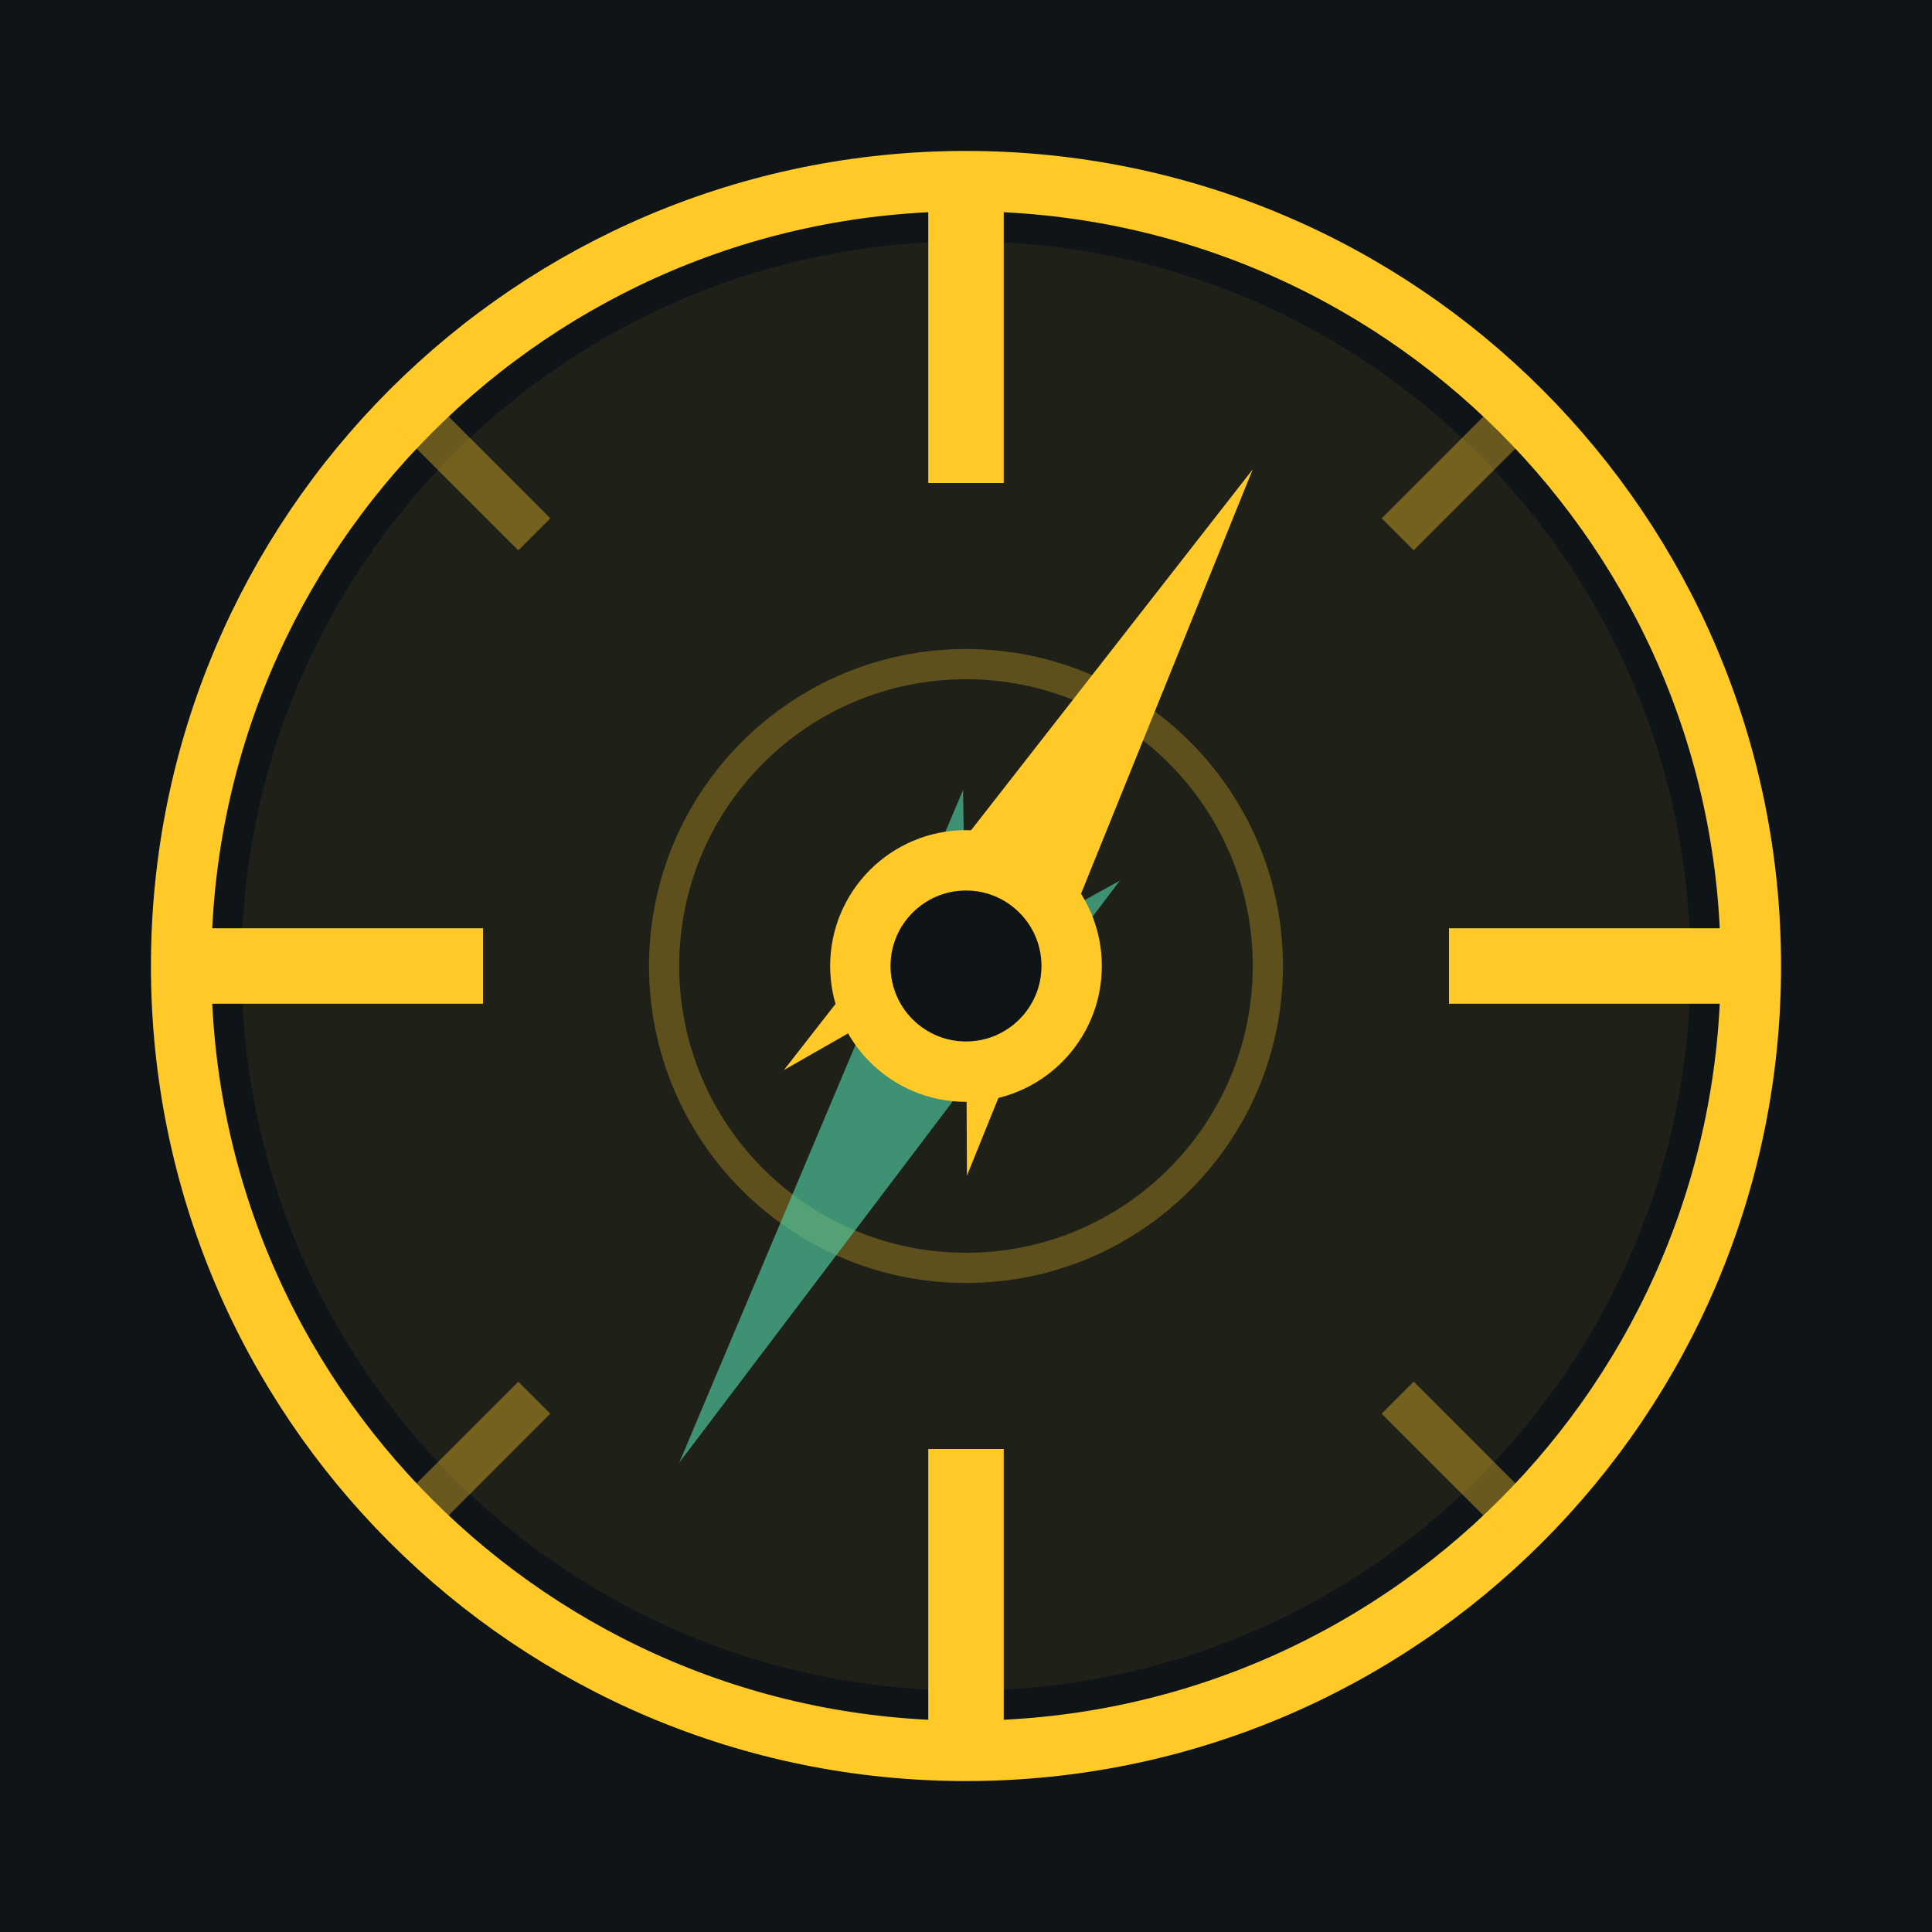
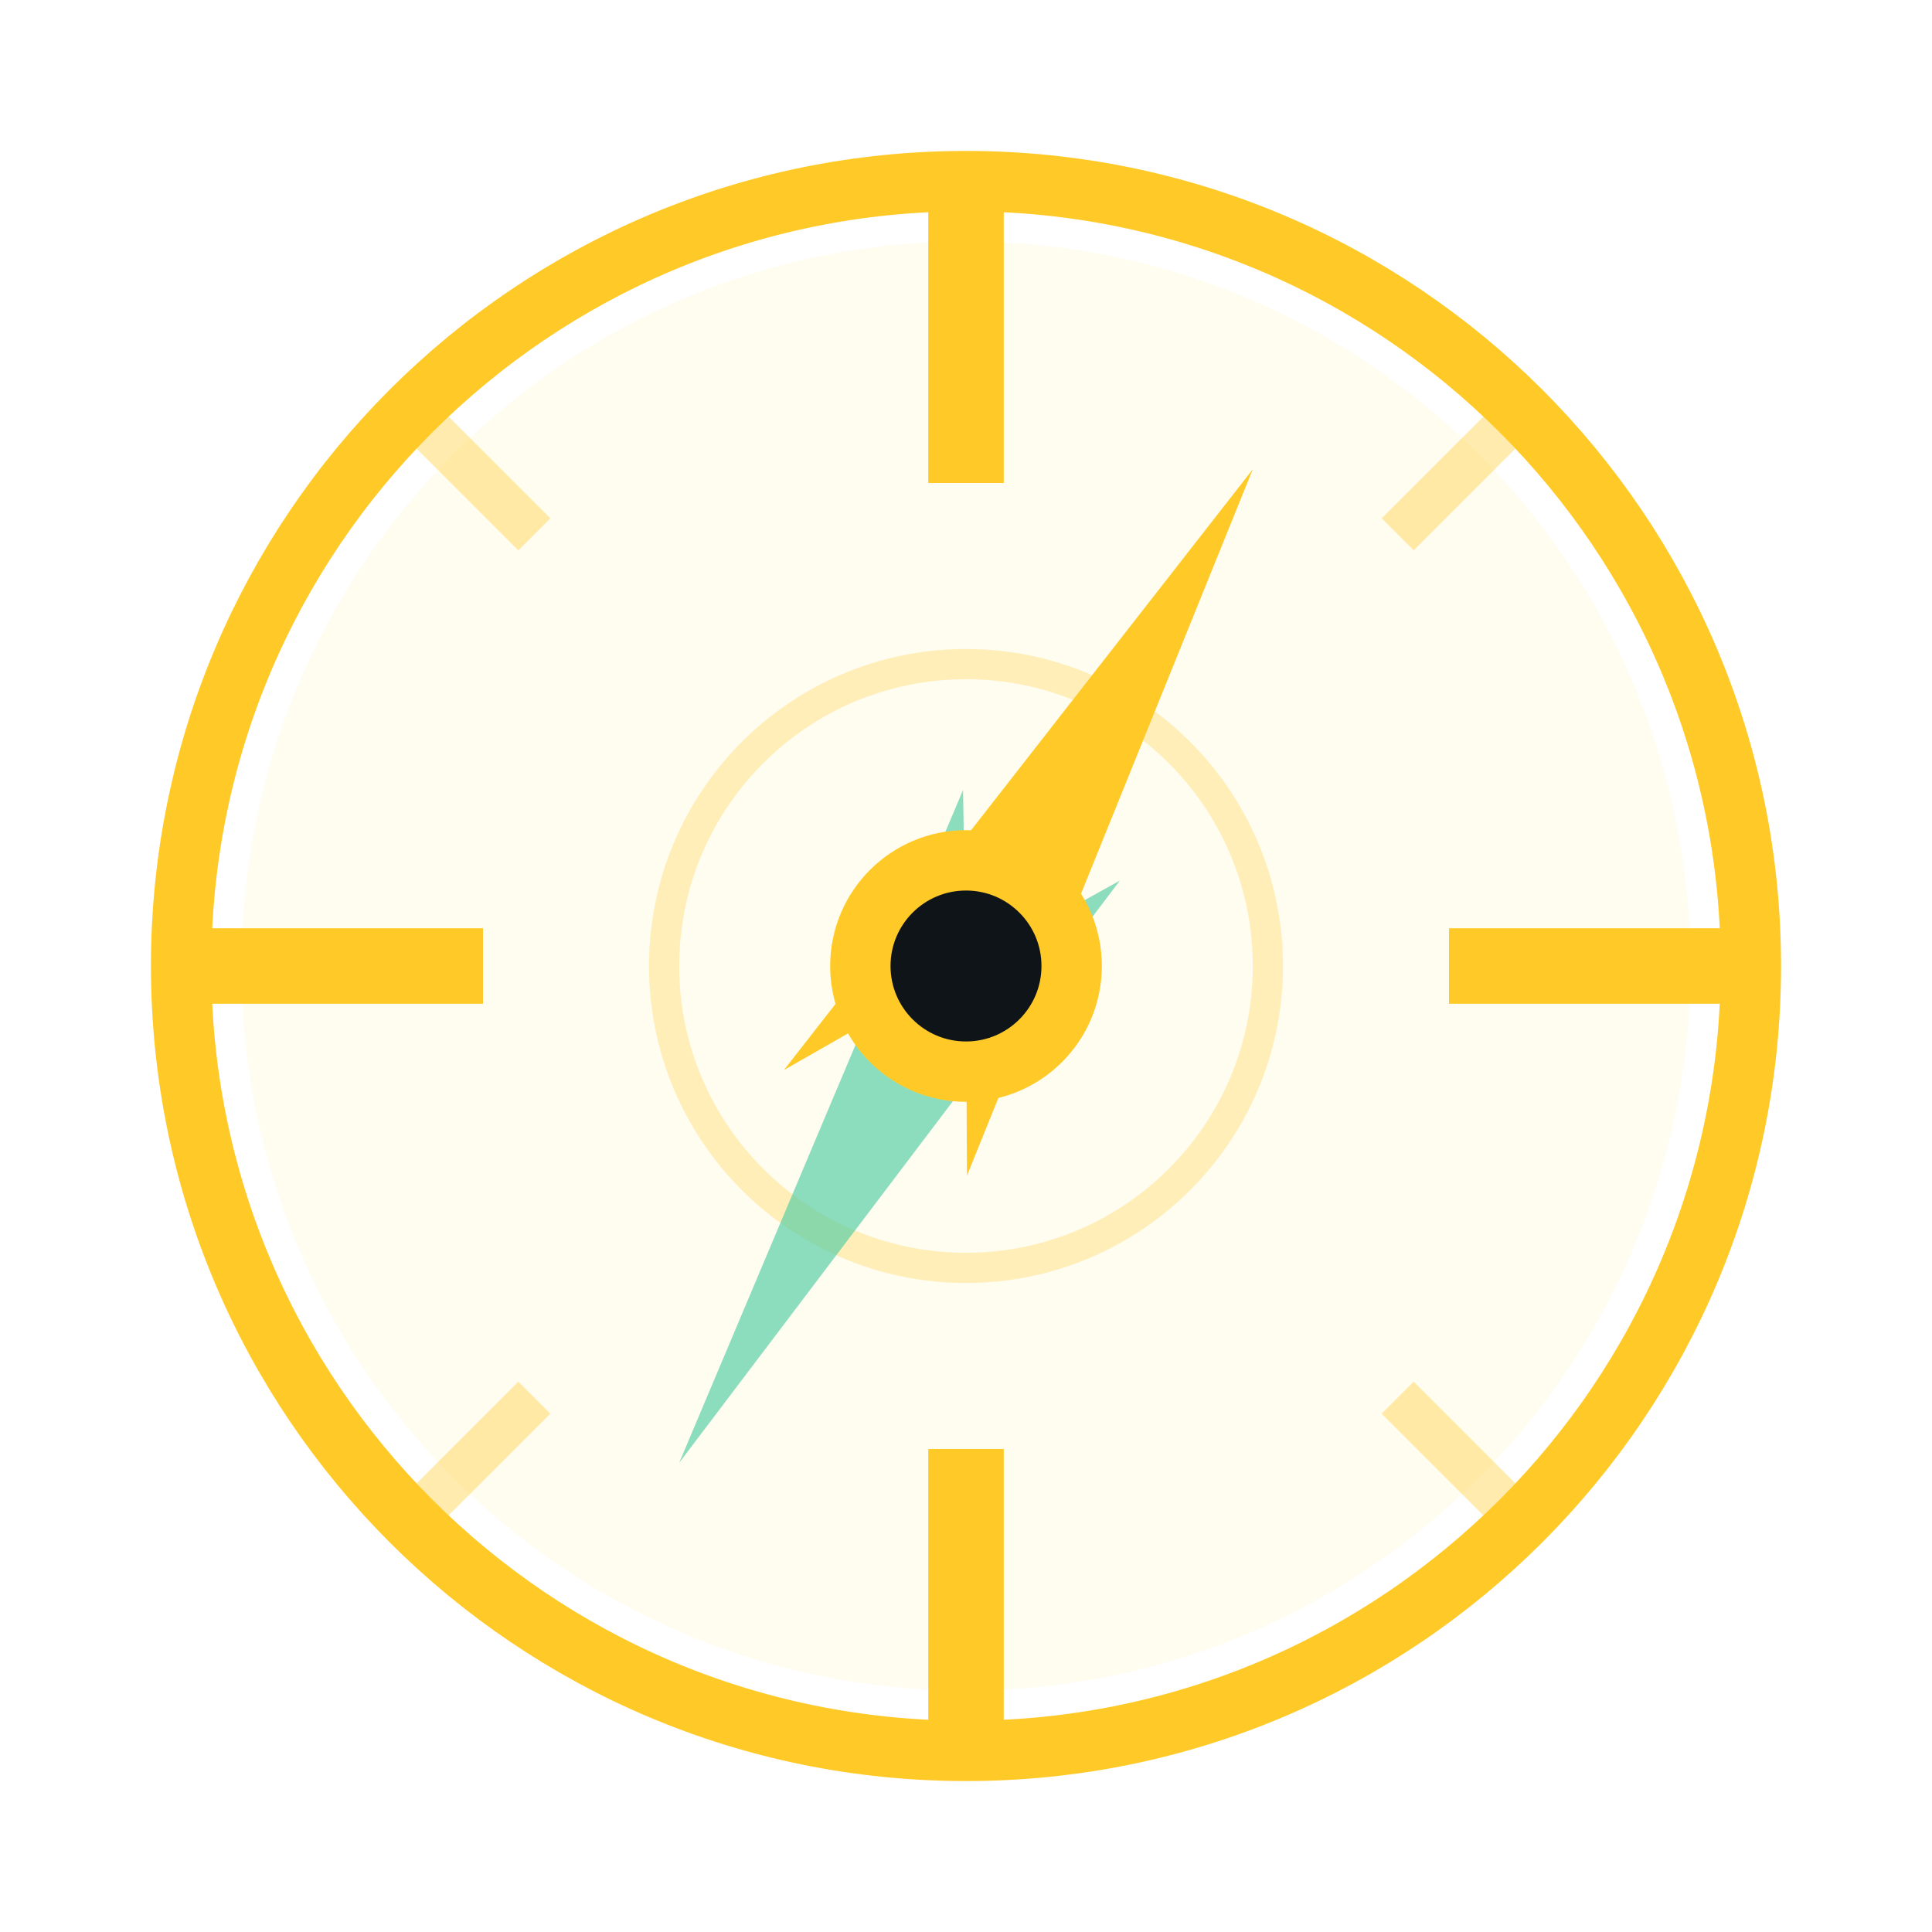
<svg xmlns="http://www.w3.org/2000/svg" id="col-qibla" viewBox="0 0 64 64" width="64" height="64">
-   <rect width="64" height="64" fill="#0f1419" />
  <circle cx="32" cy="32" r="24" fill="#FFCA28" fill-opacity="0.07" />
  <circle cx="32" cy="32" r="26" fill="none" stroke="#FFCA28" stroke-width="2" />
  <circle cx="32" cy="32" r="10" fill="none" stroke="#FFCA28" stroke-width="1" opacity="0.28" />
  <line x1="32" y1="6" x2="32" y2="16" stroke="#FFCA28" stroke-width="2.5" />
  <line x1="58" y1="32" x2="48" y2="32" stroke="#FFCA28" stroke-width="2.5" />
  <line x1="32" y1="58" x2="32" y2="48" stroke="#FFCA28" stroke-width="2.5" />
  <line x1="6" y1="32" x2="16" y2="32" stroke="#FFCA28" stroke-width="2.5" />
  <line x1="50.4" y1="13.6" x2="46.3" y2="17.7" stroke="#FFCA28" stroke-width="1.5" opacity="0.38" />
  <line x1="50.4" y1="50.4" x2="46.3" y2="46.3" stroke="#FFCA28" stroke-width="1.5" opacity="0.38" />
  <line x1="13.6" y1="50.4" x2="17.7" y2="46.3" stroke="#FFCA28" stroke-width="1.5" opacity="0.38" />
  <line x1="13.6" y1="13.6" x2="17.7" y2="17.7" stroke="#FFCA28" stroke-width="1.5" opacity="0.38" />
  <polygon points="32,32 28.5,38 32,13 35.5,38" fill="#FFCA28" transform="rotate(30,32,32)" />
  <polygon points="32,32 29,27 32,51 35,27" fill="#4ECCA3" opacity="0.65" transform="rotate(30,32,32)" />
  <circle cx="32" cy="32" r="3.5" fill="#0f1419" stroke="#FFCA28" stroke-width="2" />
</svg>
